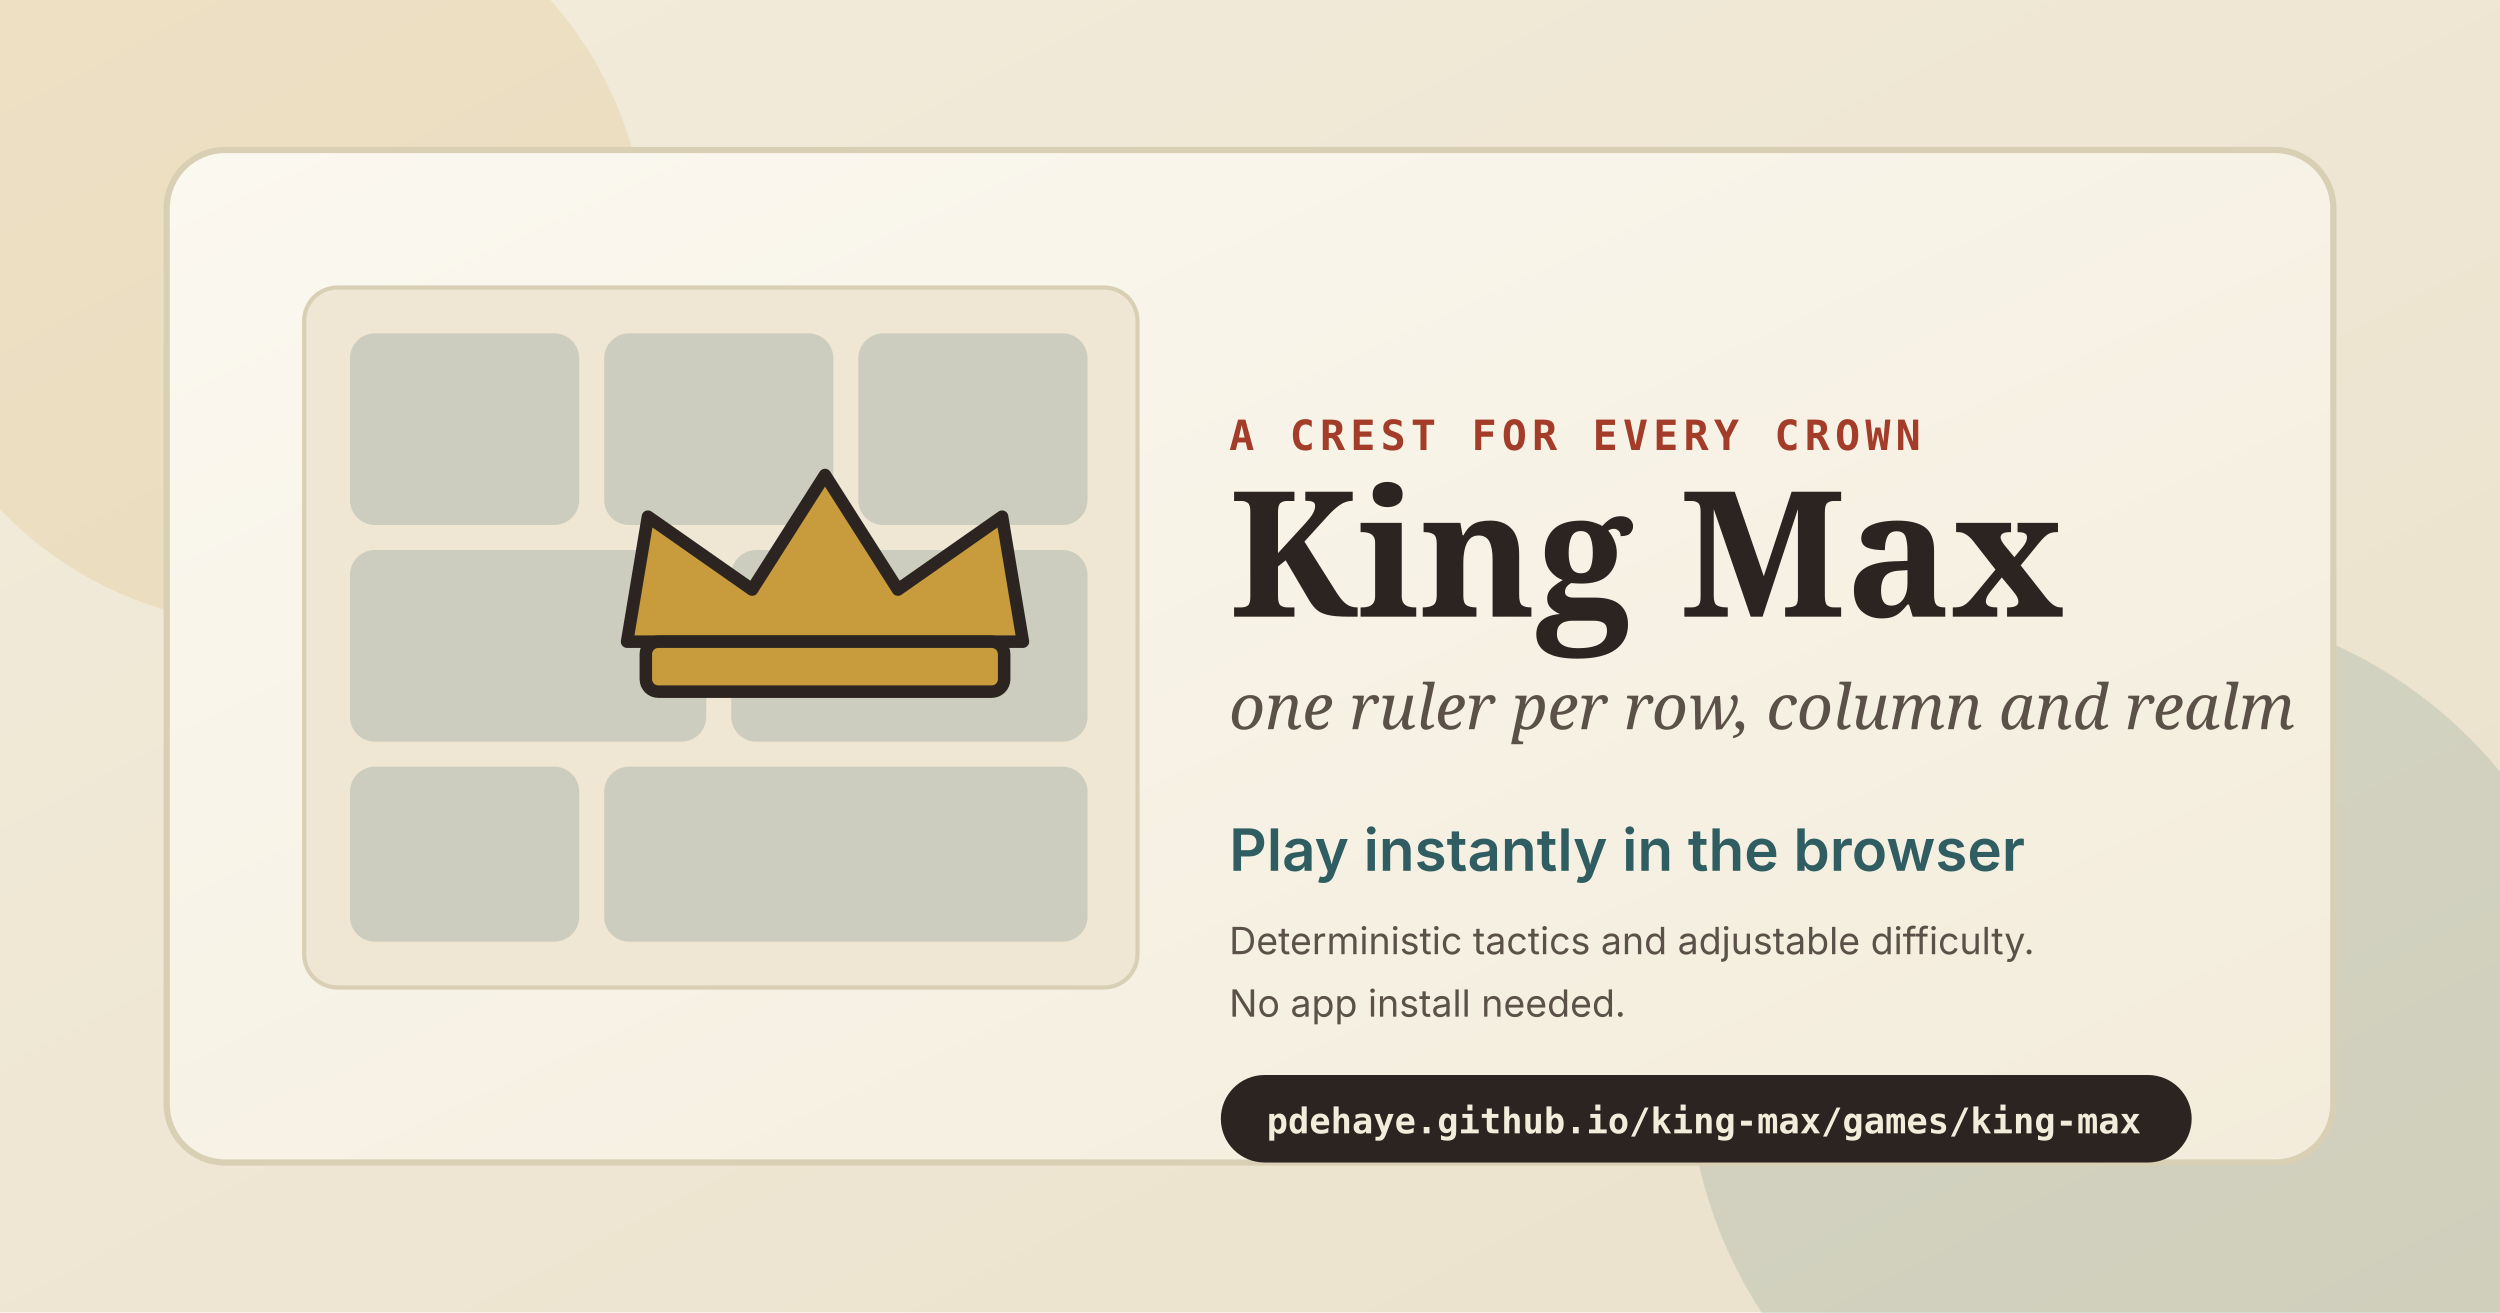
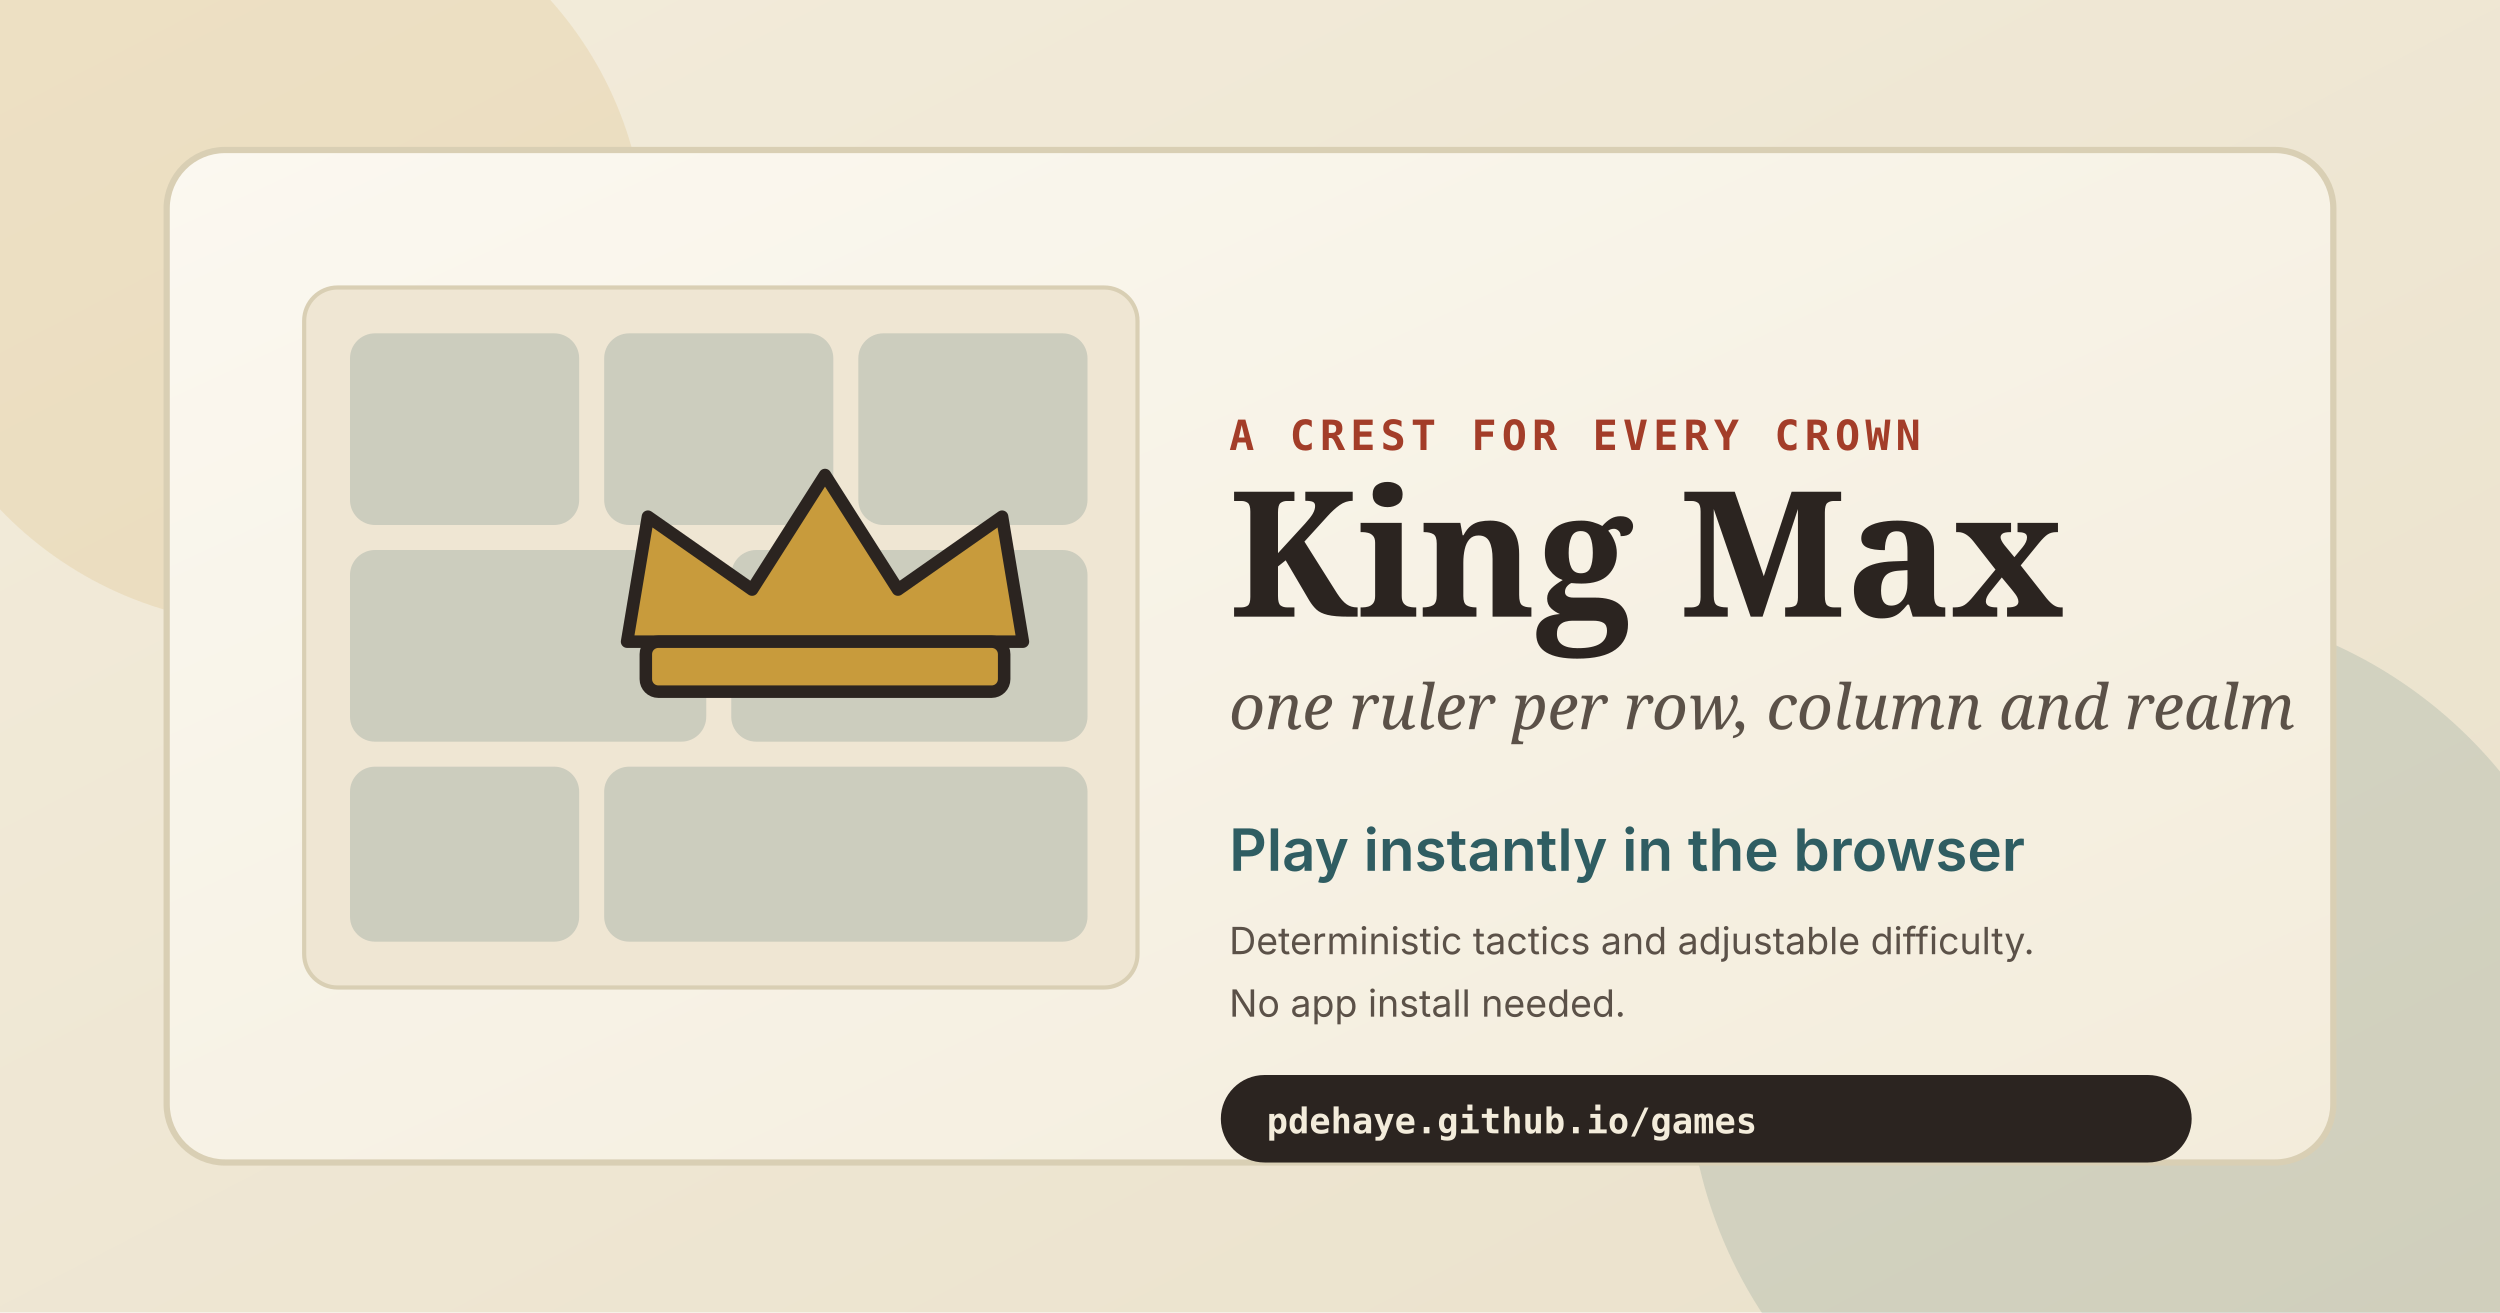
<svg xmlns="http://www.w3.org/2000/svg" width="1200" height="630" viewBox="0 0 1200 630" role="img" aria-labelledby="title desc">
  <defs>
    <linearGradient id="bg" x1="0" y1="0" x2="1" y2="1">
      <stop offset="0%" stop-color="#F3ECDB" />
      <stop offset="100%" stop-color="#EAE1CB" />
    </linearGradient>
    <linearGradient id="panel" x1="0" y1="0" x2="1" y2="1">
      <stop offset="0%" stop-color="#FBF8F0" />
      <stop offset="100%" stop-color="#F3ECDB" />
    </linearGradient>
  </defs>
  <rect width="1200" height="630" fill="url(#bg)" />
  <circle cx="130" cy="120" r="180" fill="#C89B3C" fill-opacity="0.15" />
  <circle cx="1030" cy="510" r="220" fill="#2F5D62" fill-opacity="0.14" />
  <rect x="80" y="72" width="1040" height="486" rx="28" fill="url(#panel)" stroke="#D9CFB4" stroke-width="3" />
  <g transform="translate(146 138)">
    <rect x="0" y="0" width="400" height="336" rx="16" fill="#EFE6D3" stroke="#D9CFB4" stroke-width="2" />
    <g fill="#2F5D62" fill-opacity="0.18">
      <rect x="22" y="22" width="110" height="92" rx="12" />
      <rect x="144" y="22" width="110" height="92" rx="12" />
      <rect x="266" y="22" width="110" height="92" rx="12" />
      <rect x="22" y="126" width="171" height="92" rx="12" />
      <rect x="205" y="126" width="171" height="92" rx="12" />
      <rect x="22" y="230" width="110" height="84" rx="12" />
      <rect x="144" y="230" width="232" height="84" rx="12" />
    </g>
    <path d="M155 170 L165 110 L215 145 L250 90 L285 145 L335 110 L345 170 Z" fill="#C89B3C" stroke="#2B2420" stroke-width="6" stroke-linejoin="round" />
    <rect x="164" y="170" width="172" height="24" rx="6" fill="#C89B3C" stroke="#2B2420" stroke-width="6" />
  </g>
  <text x="590" y="216" fill="#A33D29" font-family="'JetBrains Mono', monospace" font-size="20" font-weight="700" letter-spacing="2.5">A CREST FOR EVERY CROWN</text>
  <text x="590" y="296" fill="#2B2420" font-family="'Fraunces', Georgia, serif" font-size="84" font-weight="700">King Max</text>
  <text x="590" y="350" fill="#5B5148" font-family="'Fraunces', Georgia, serif" font-size="30" font-style="italic">one ruler per row, column and realm</text>
  <text x="590" y="418" fill="#2F5D62" font-family="'Inter', Arial, sans-serif" font-size="28" font-weight="600">Play instantly in the browser</text>
  <text x="590" y="458" fill="#5B5148" font-family="'Inter', Arial, sans-serif" font-size="18">Deterministic tactics and adjustable difficulty.</text>
  <text x="590" y="488" fill="#5B5148" font-family="'Inter', Arial, sans-serif" font-size="18">No app install needed.</text>
  <rect x="586" y="516" width="466" height="42" rx="21" fill="#2B2420" />
-   <text x="608" y="544" fill="#F3ECDB" font-family="'JetBrains Mono', monospace" font-size="17" font-weight="700">pdehaye.github.io/king-max/games/king-max</text>
+   <text x="608" y="544" fill="#F3ECDB" font-family="'JetBrains Mono', monospace" font-size="17" font-weight="700">pdehaye.github.io/games</text>
</svg>
